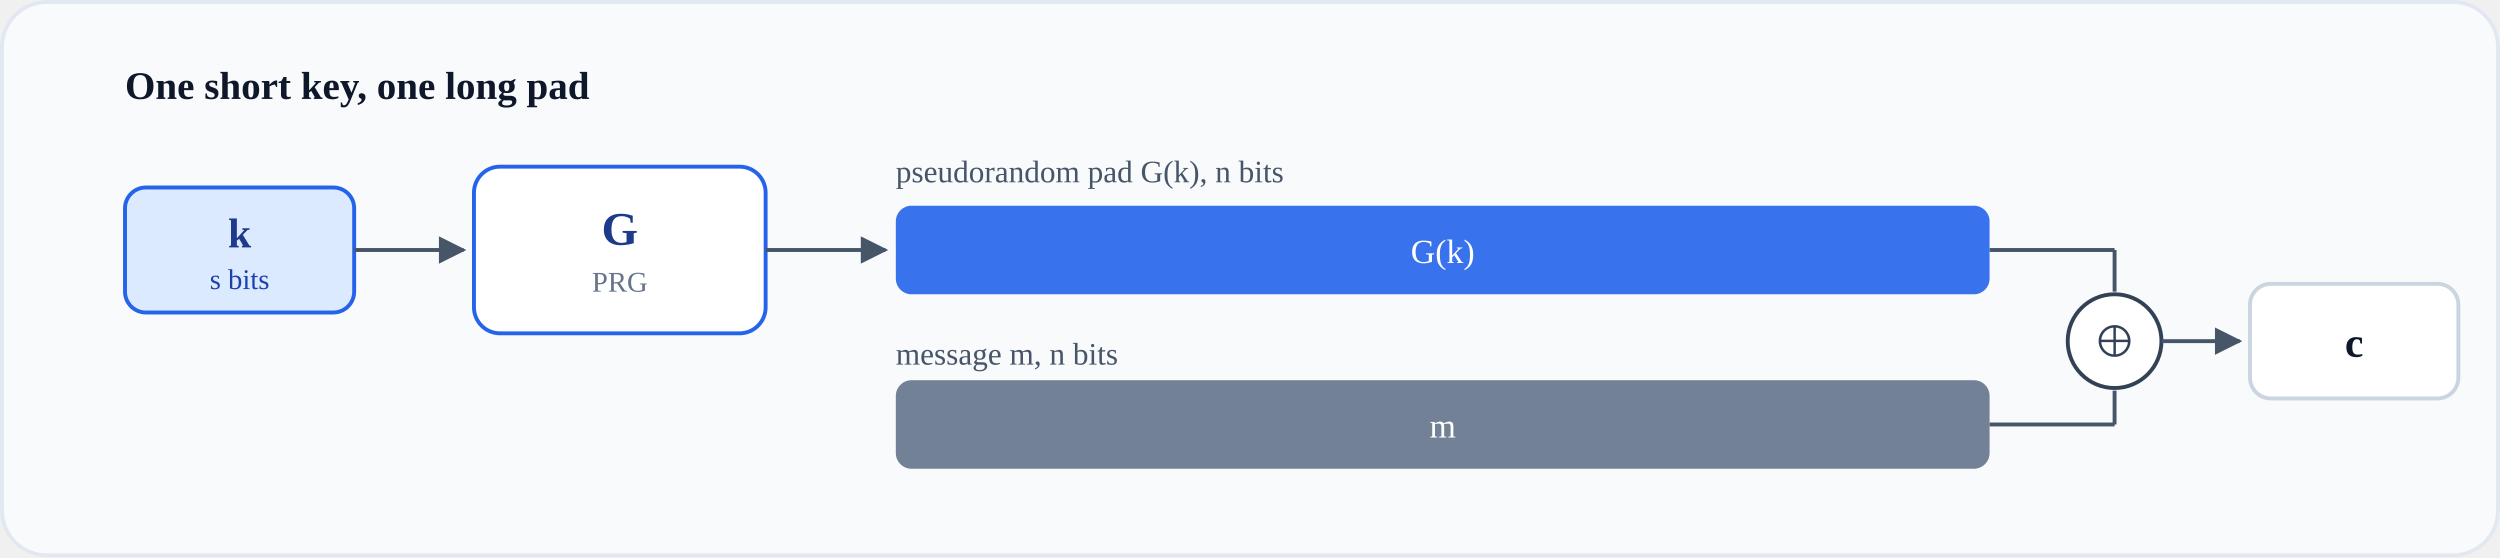
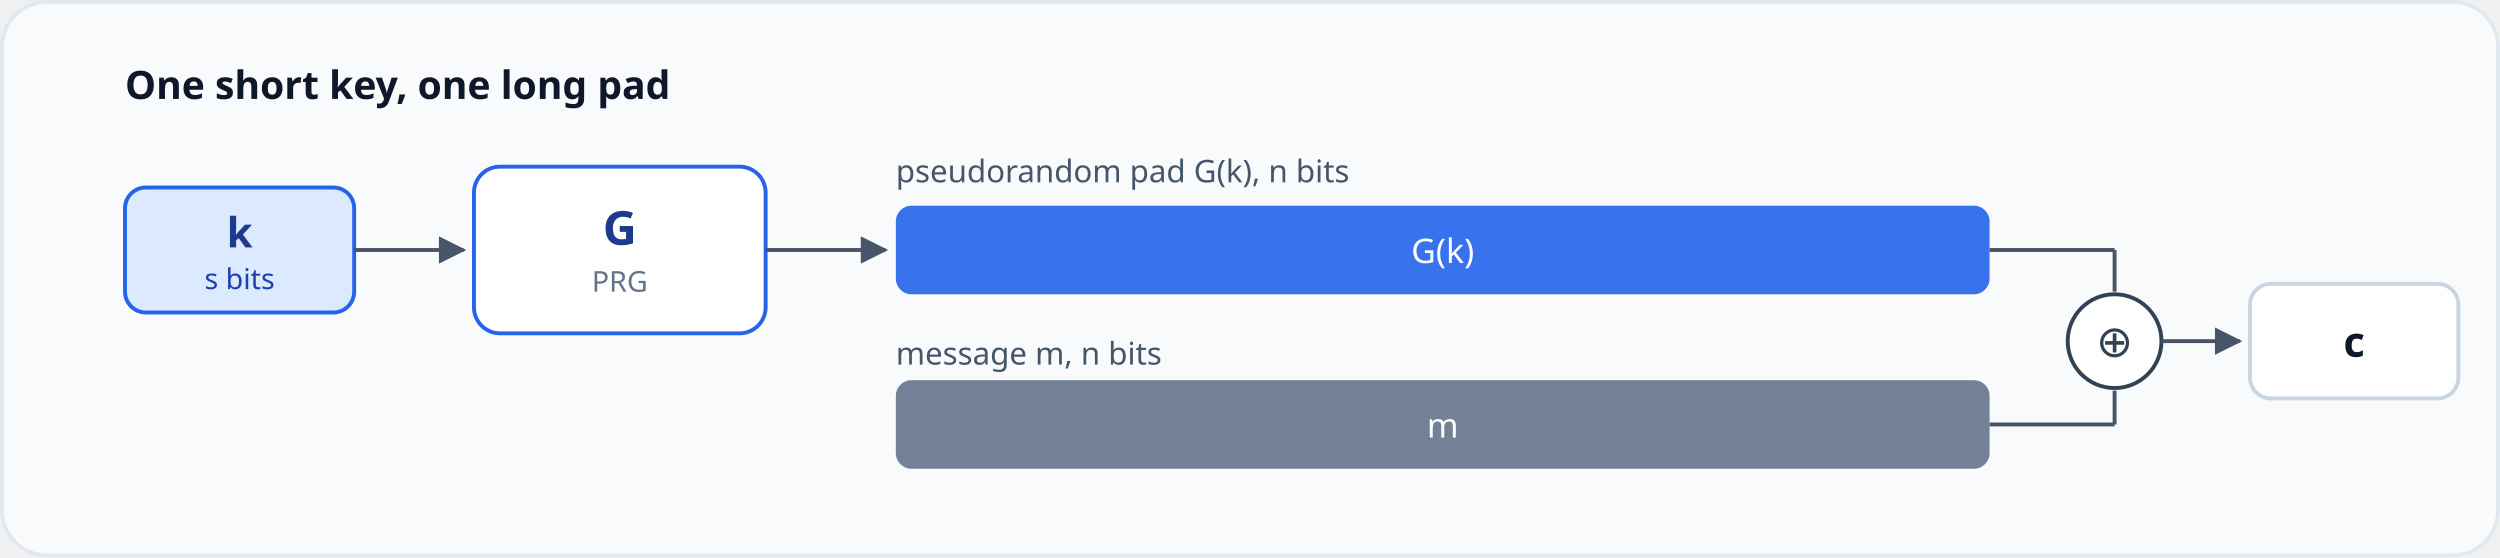
- <svg xmlns="http://www.w3.org/2000/svg" viewBox="0 0 960 214" width="960" height="214" role="img" aria-labelledby="t d">
+ <svg xmlns="http://www.w3.org/2000/svg" viewBox="0 0 960 214" width="960" height="214" font-family="sans-serif" role="img" aria-labelledby="t d">
  <defs>
    <marker id="arrow" viewBox="0 0 10 10" refX="9" refY="5" markerWidth="7" markerHeight="7" orient="auto-start-reverse">
      <path d="M0,0 L10,5 L0,10 z" fill="#475569" />
    </marker>
  </defs>
  <rect width="960" height="214" rx="18" fill="#f8fafc" />
  <rect x="0.75" y="0.75" width="958.5" height="212.5" rx="17.25" fill="none" stroke="#e2e8f0" stroke-width="1.5" />
  <text x="48" y="38" font-size="15" font-weight="700" fill="#0f172a">One short key, one long pad</text>
  <rect x="48" y="72" width="88" height="48" rx="8" fill="#dbeafe" stroke="#2563eb" stroke-width="1.5" />
  <text x="92" y="95" font-size="16" font-weight="700" fill="#1e3a8a" text-anchor="middle">k</text>
  <text x="92" y="111" font-size="11" fill="#1e40af" text-anchor="middle">s bits</text>
  <line x1="136" y1="96" x2="178" y2="96" stroke="#475569" stroke-width="1.5" marker-end="url(#arrow)" />
  <rect x="182" y="64" width="112" height="64" rx="10" fill="#ffffff" stroke="#2563eb" stroke-width="1.5" />
  <text x="238" y="94" font-size="18" font-weight="700" fill="#1e3a8a" text-anchor="middle">G</text>
  <text x="238" y="112" font-size="11" fill="#64748b" text-anchor="middle">PRG</text>
  <line x1="294" y1="96" x2="340" y2="96" stroke="#475569" stroke-width="1.5" marker-end="url(#arrow)" />
  <text x="344" y="70" font-size="12" fill="#475569">pseudorandom pad G(k), n bits</text>
  <rect x="344" y="79" width="420" height="34" rx="6" fill="#2563eb" fill-opacity="0.9" />
  <text x="554" y="101" font-size="13" fill="#ffffff" text-anchor="middle">G(k)</text>
  <text x="344" y="140" font-size="12" fill="#475569">message m, n bits</text>
  <rect x="344" y="146" width="420" height="34" rx="6" fill="#64748b" fill-opacity="0.9" />
  <text x="554" y="168" font-size="13" fill="#ffffff" text-anchor="middle">m</text>
  <line x1="764" y1="96" x2="812" y2="96" stroke="#475569" stroke-width="1.5" />
  <line x1="812" y1="96" x2="812" y2="112" stroke="#475569" stroke-width="1.5" />
  <line x1="764" y1="163" x2="812" y2="163" stroke="#475569" stroke-width="1.5" />
  <line x1="812" y1="163" x2="812" y2="150" stroke="#475569" stroke-width="1.5" />
  <circle cx="812" cy="131" r="18" fill="#ffffff" stroke="#334155" stroke-width="1.5" />
  <text x="812" y="137" font-size="17" fill="#334155" text-anchor="middle">⊕</text>
  <line x1="830" y1="131" x2="860" y2="131" stroke="#475569" stroke-width="1.5" marker-end="url(#arrow)" />
  <rect x="864" y="109" width="80" height="44" rx="8" fill="#ffffff" stroke="#cbd5e1" stroke-width="1.5" />
  <text x="904" y="137" font-size="16" font-weight="700" fill="#0f172a" text-anchor="middle">c</text>
</svg>
